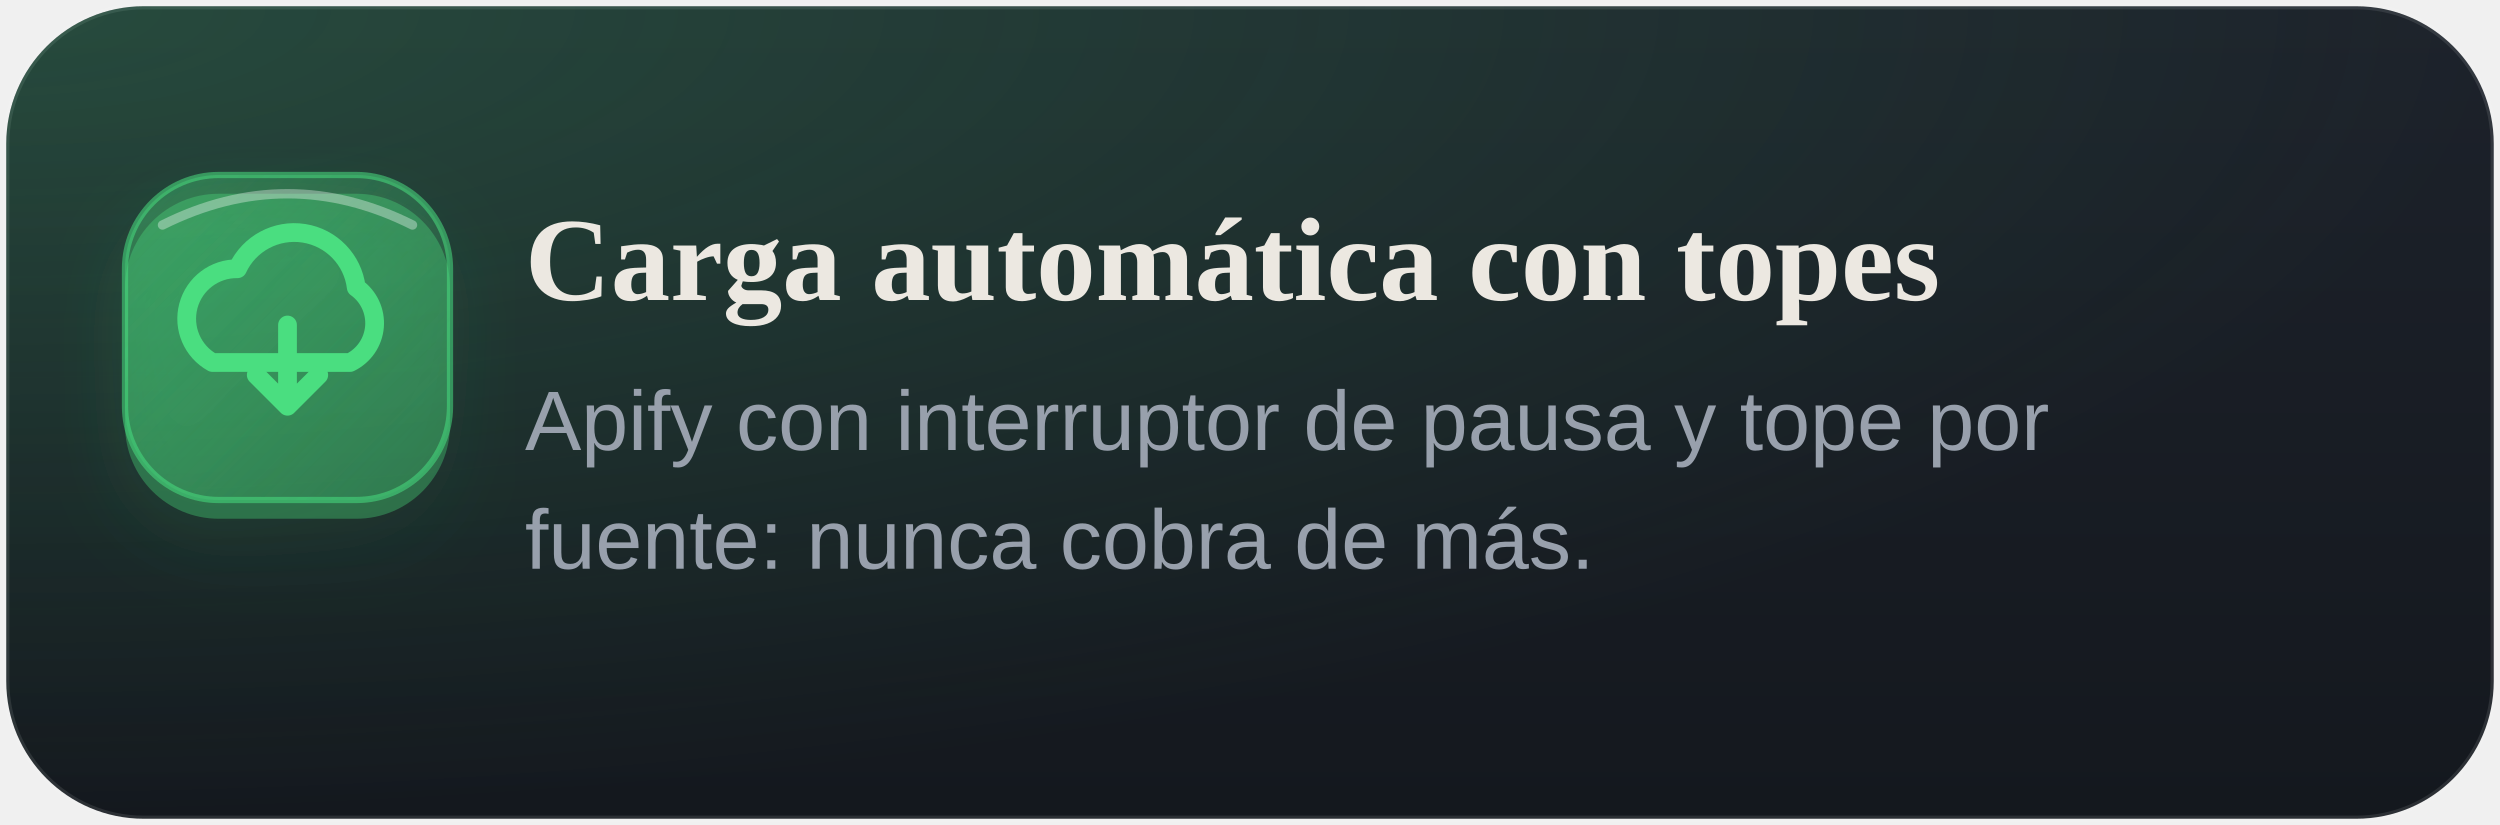
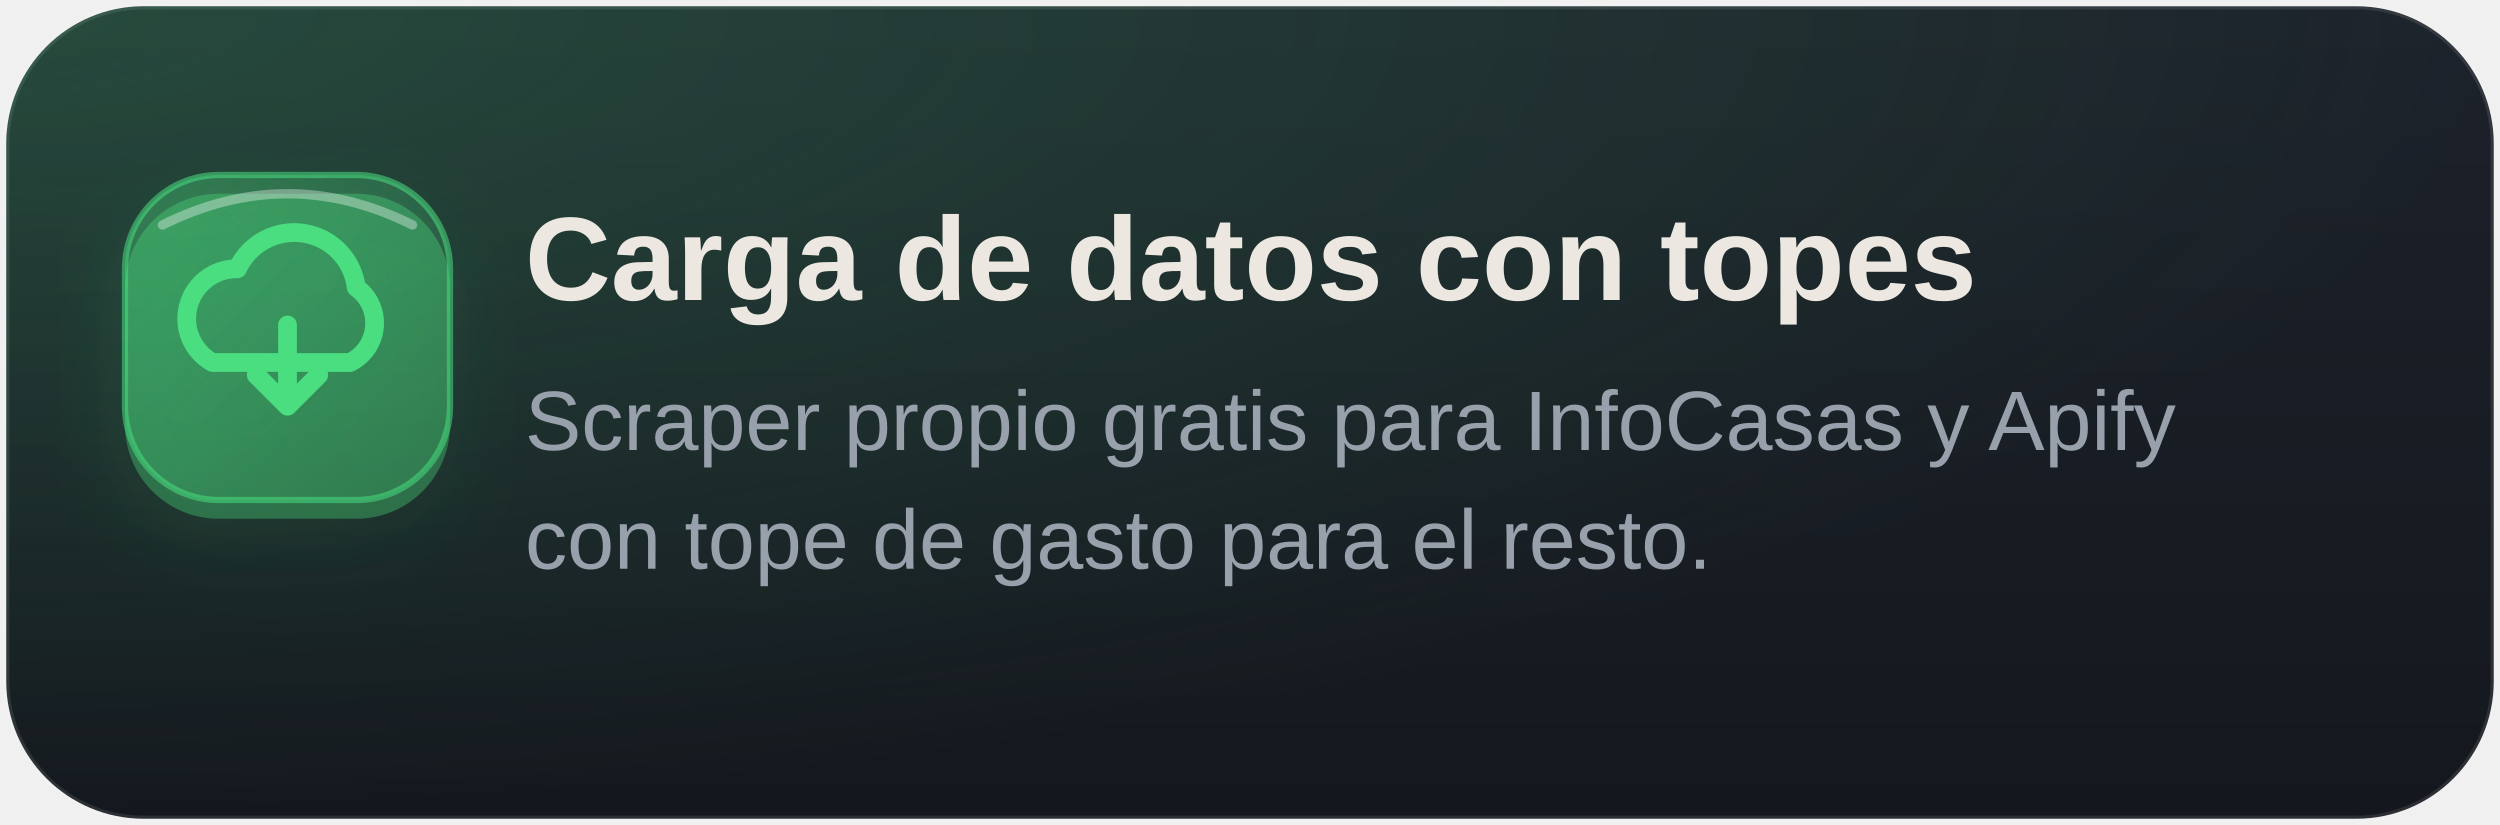
- <svg xmlns="http://www.w3.org/2000/svg" width="400" height="132" viewBox="0 0 400 132" role="img" aria-label="Carga automática con topes">
+ <svg xmlns="http://www.w3.org/2000/svg" width="400" height="132" viewBox="0 0 400 132" role="img" aria-label="Carga de datos con topes">
  <defs>
    <linearGradient id="cg" x1="0" y1="0" x2="0" y2="1">
      <stop offset="0" stop-color="#1d222b" />
      <stop offset="1" stop-color="#14181e" />
    </linearGradient>
    <linearGradient id="ig" x1="0" y1="0" x2="1" y2="1">
      <stop offset="0" stop-color="#4ade80" stop-opacity="0.38" />
      <stop offset="1" stop-color="#4ade80" stop-opacity="0.08" />
    </linearGradient>
    <radialGradient id="glow" cx="0" cy="0" r="1">
      <stop offset="0" stop-color="#4ade80" stop-opacity="0.22" />
      <stop offset="1" stop-color="#4ade80" stop-opacity="0" />
    </radialGradient>
    <filter id="s" x="-20%" y="-20%" width="140%" height="160%">
      <feDropShadow dx="0" dy="6" stdDeviation="6" flood-color="#4ade80" flood-opacity="0.35" />
    </filter>
  </defs>
  <rect x="1" y="1" width="398" height="130" rx="22" fill="url(#cg)" stroke="#ffffff" stroke-opacity="0.1" />
  <rect x="1" y="1" width="398" height="130" rx="22" fill="url(#glow)" />
  <g transform="translate(20 28)">
    <rect y="3" width="52" height="52" rx="15" fill="#4ade80" fill-opacity="0.35" />
    <rect width="52" height="52" rx="15" fill="url(#ig)" stroke="#4ade80" stroke-opacity="0.55" filter="url(#s)" />
    <path d="M6 8 Q26 -2 46 8" fill="none" stroke="#fff" stroke-opacity="0.35" stroke-width="1.5" stroke-linecap="round" />
    <path d="M14 30 a8 8 0 0 1 4 -15 a10 10 0 0 1 19 3 a7 7 0 0 1 -1 12 H14 Z" fill="none" stroke="#4ade80" stroke-width="3" stroke-linejoin="round" />
    <path d="M26 24 V37 M21 32 L26 37 L31 32" fill="none" stroke="#4ade80" stroke-width="3" stroke-linecap="round" stroke-linejoin="round" />
  </g>
-   <text x="84" y="48" font-family="Georgia, 'Times New Roman', serif" font-size="19" font-weight="700" fill="#ece8e1">Carga automática con topes</text>
-   <text x="84" y="72" font-family="'Segoe UI', 'Helvetica Neue', Arial, sans-serif" font-size="13.5" fill="#98a0ac">Apify con interruptor de pausa y tope por</text>
-   <text x="84" y="91" font-family="'Segoe UI', 'Helvetica Neue', Arial, sans-serif" font-size="13.5" fill="#98a0ac">fuente: nunca cobra de más.</text>
+   <text x="84" y="48" font-family="'Segoe UI', 'Helvetica Neue', Arial, sans-serif" font-size="19" font-weight="700" fill="#ece8e1">Carga de datos con topes</text>
+   <text x="84" y="72" font-family="'Segoe UI', 'Helvetica Neue', Arial, sans-serif" font-size="13.5" fill="#98a0ac">Scraper propio gratis para InfoCasas y Apify</text>
+   <text x="84" y="91" font-family="'Segoe UI', 'Helvetica Neue', Arial, sans-serif" font-size="13.5" fill="#98a0ac">con tope de gasto para el resto.</text>
</svg>
